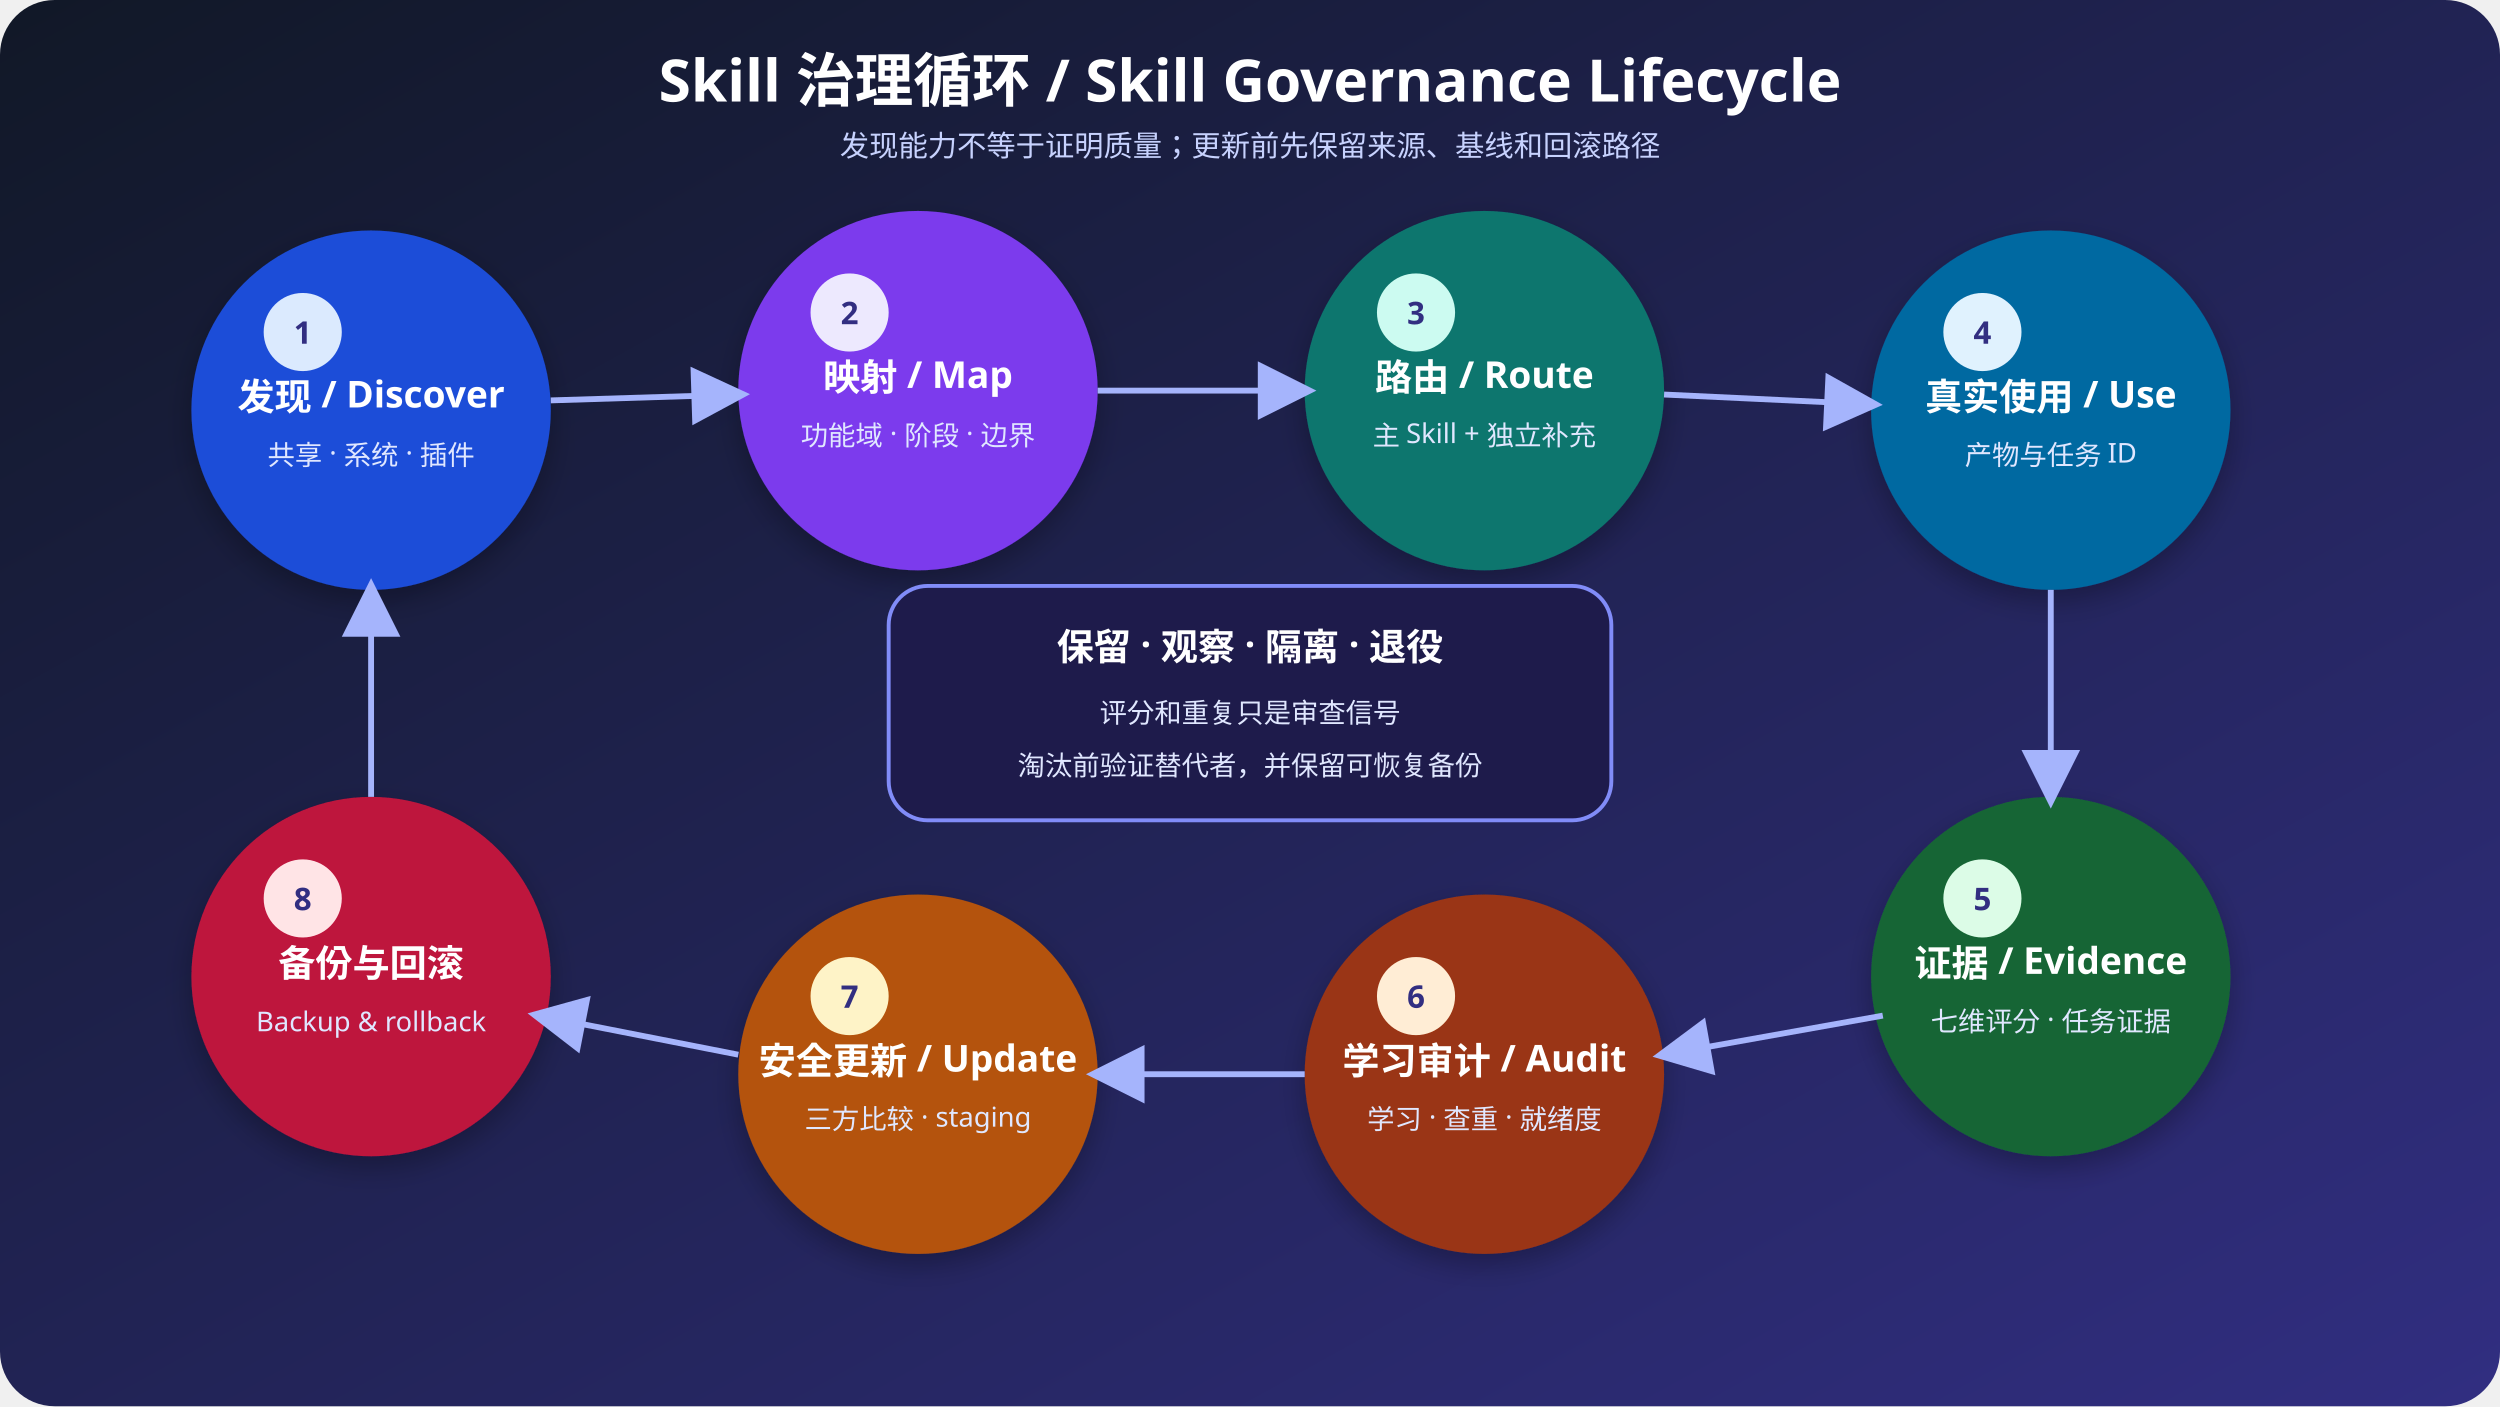
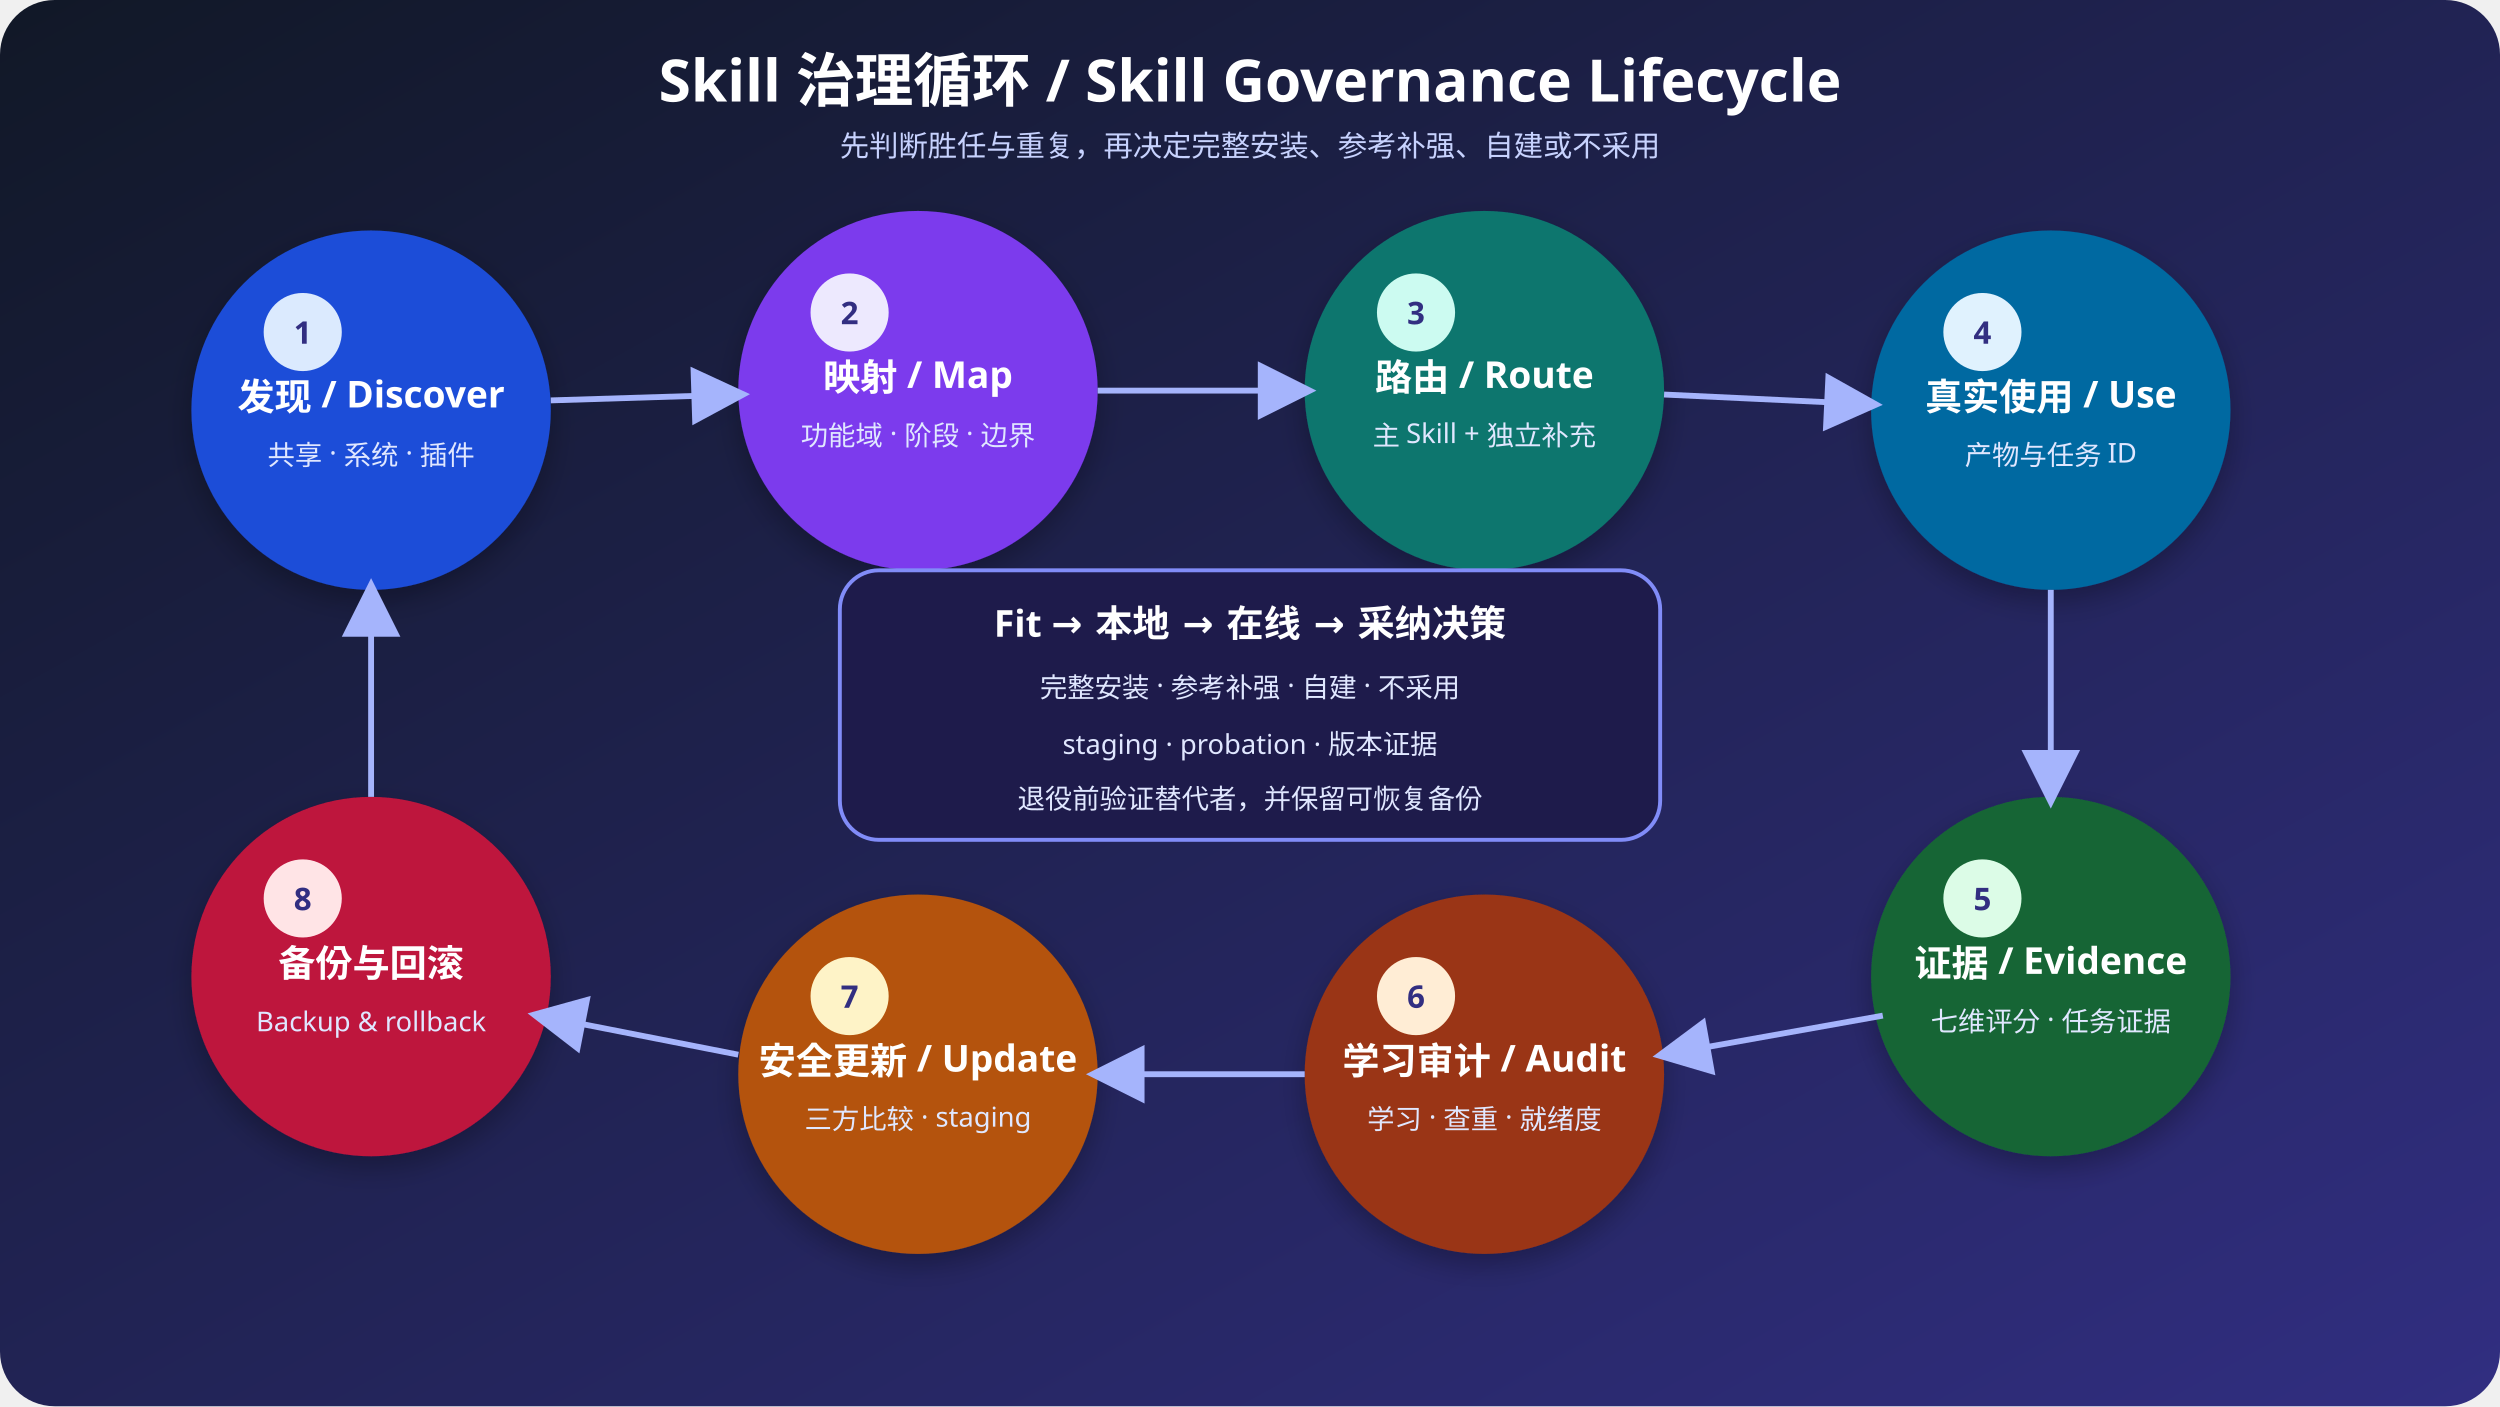
<svg xmlns="http://www.w3.org/2000/svg" width="1280" height="720" viewBox="0 0 1280 720" role="img" aria-labelledby="title desc">
  <defs>
    <linearGradient id="bg" x1="0" y1="0" x2="1" y2="1">
      <stop stop-color="#111827" />
      <stop offset="1" stop-color="#312e81" />
    </linearGradient>
    <marker id="arr" markerWidth="10" markerHeight="10" refX="8" refY="5" orient="auto">
      <path d="M0 0L10 5L0 10z" fill="#a5b4fc" />
    </marker>
    <filter id="s">
      <feDropShadow dx="0" dy="6" stdDeviation="7" flood-opacity=".28" />
    </filter>
    <style>.title{font:700 30px 'Segoe UI','Microsoft YaHei',sans-serif;fill:#fff}.sub{font:15px 'Segoe UI','Microsoft YaHei',sans-serif;fill:#c7d2fe}.h{font:700 19px 'Segoe UI','Microsoft YaHei',sans-serif;fill:#fff}.t{font:14px 'Segoe UI','Microsoft YaHei',sans-serif;fill:#e0e7ff}.n{font:700 16px 'Segoe UI',sans-serif;fill:#312e81}.line{stroke:#a5b4fc;stroke-width:3;fill:none;marker-end:url(#arr)}</style>
  </defs>
  <rect width="1280" height="720" rx="28" fill="url(#bg)" />
  <text x="640" y="52" text-anchor="middle" class="title">Skill 治理循环 / Skill Governance Lifecycle</text>
-   <text x="640" y="80" text-anchor="middle" class="sub">发现能力不等于证明质量；更新前先保留来源、基线和回滚路径</text>
+   <text x="640" y="80" text-anchor="middle" class="sub">先判断胜任与重复，再决定完整安装、参考补强、自建或不采用</text>
  <g filter="url(#s)">
    <g>
      <circle cx="190" cy="210" r="92" fill="#1d4ed8" />
      <circle cx="155" cy="170" r="20" fill="#dbeafe" />
      <text x="155" y="176" text-anchor="middle" class="n">1</text>
      <text x="190" y="210" text-anchor="middle" class="h">发现 / Discover</text>
      <text x="190" y="238" text-anchor="middle" class="t">共享 · 系统 · 插件</text>
    </g>
    <g>
      <circle cx="470" cy="200" r="92" fill="#7c3aed" />
      <circle cx="435" cy="160" r="20" fill="#ede9fe" />
      <text x="435" y="166" text-anchor="middle" class="n">2</text>
      <text x="470" y="200" text-anchor="middle" class="h">映射 / Map</text>
      <text x="470" y="228" text-anchor="middle" class="t">功能域 · 阶段 · 边界</text>
    </g>
    <g>
      <circle cx="760" cy="200" r="92" fill="#0f766e" />
      <circle cx="725" cy="160" r="20" fill="#ccfbf1" />
      <text x="725" y="166" text-anchor="middle" class="n">3</text>
      <text x="760" y="200" text-anchor="middle" class="h">路由 / Route</text>
      <text x="760" y="228" text-anchor="middle" class="t">主 Skill + 独立补充</text>
    </g>
    <g>
      <circle cx="1050" cy="210" r="92" fill="#0369a1" />
      <circle cx="1015" cy="170" r="20" fill="#e0f2fe" />
      <text x="1015" y="176" text-anchor="middle" class="n">4</text>
      <text x="1050" y="210" text-anchor="middle" class="h">真实使用 / Use</text>
      <text x="1050" y="238" text-anchor="middle" class="t">产物与任务 ID</text>
    </g>
    <g>
      <circle cx="1050" cy="500" r="92" fill="#166534" />
      <circle cx="1015" cy="460" r="20" fill="#dcfce7" />
      <text x="1015" y="466" text-anchor="middle" class="n">5</text>
      <text x="1050" y="500" text-anchor="middle" class="h">证据 / Evidence</text>
      <text x="1050" y="528" text-anchor="middle" class="t">七维评分 · 任务证据</text>
    </g>
    <g>
      <circle cx="760" cy="550" r="92" fill="#9a3412" />
      <circle cx="725" cy="510" r="20" fill="#ffedd5" />
      <text x="725" y="516" text-anchor="middle" class="n">6</text>
      <text x="760" y="550" text-anchor="middle" class="h">学习审计 / Audit</text>
      <text x="760" y="578" text-anchor="middle" class="t">学习 · 查重 · 就绪度</text>
    </g>
    <g>
      <circle cx="470" cy="550" r="92" fill="#b45309" />
      <circle cx="435" cy="510" r="20" fill="#fef3c7" />
      <text x="435" y="516" text-anchor="middle" class="n">7</text>
      <text x="470" y="550" text-anchor="middle" class="h">安全更新 / Update</text>
      <text x="470" y="578" text-anchor="middle" class="t">三方比较 · staging</text>
    </g>
    <g>
      <circle cx="190" cy="500" r="92" fill="#be123c" />
      <circle cx="155" cy="460" r="20" fill="#ffe4e6" />
      <text x="155" y="466" text-anchor="middle" class="n">8</text>
      <text x="190" y="500" text-anchor="middle" class="h">备份与回滚</text>
      <text x="190" y="528" text-anchor="middle" class="t">Backup &amp; rollback</text>
    </g>
  </g>
  <path class="line" d="M282 205L378 202" />
  <path class="line" d="M562 200H668" />
  <path class="line" d="M852 202L958 207" />
  <path class="line" d="M1050 302V408" />
  <path class="line" d="M964 520L852 540" />
  <path class="line" d="M668 550H562" />
  <path class="line" d="M378 540L276 520" />
  <path class="line" d="M190 408V302" />
-   <rect x="455" y="300" width="370" height="120" rx="20" fill="#1e1b4b" stroke="#818cf8" stroke-width="2" />
-   <text x="640" y="338" text-anchor="middle" class="h">保留 · 观察 · 隔离 · 退役</text>
-   <text x="640" y="370" text-anchor="middle" class="t">评分和重复只是审查信号</text>
-   <text x="640" y="397" text-anchor="middle" class="t">淘汰前验证替代者，并保留可恢复备份</text>
+   <rect x="430" y="292" width="420" height="138" rx="20" fill="#1e1b4b" stroke="#818cf8" stroke-width="2" />
+   <text x="640" y="326" text-anchor="middle" class="h">Fit → 本地 → 在线 → 采纳决策</text>
+   <text x="640" y="357" text-anchor="middle" class="t">完整安装 · 参考补强 · 自建 · 不采用</text>
+   <text x="640" y="386" text-anchor="middle" class="t">staging · probation · 版本证据</text>
+   <text x="640" y="414" text-anchor="middle" class="t">退役前验证替代者，并保留可恢复备份</text>
</svg>
